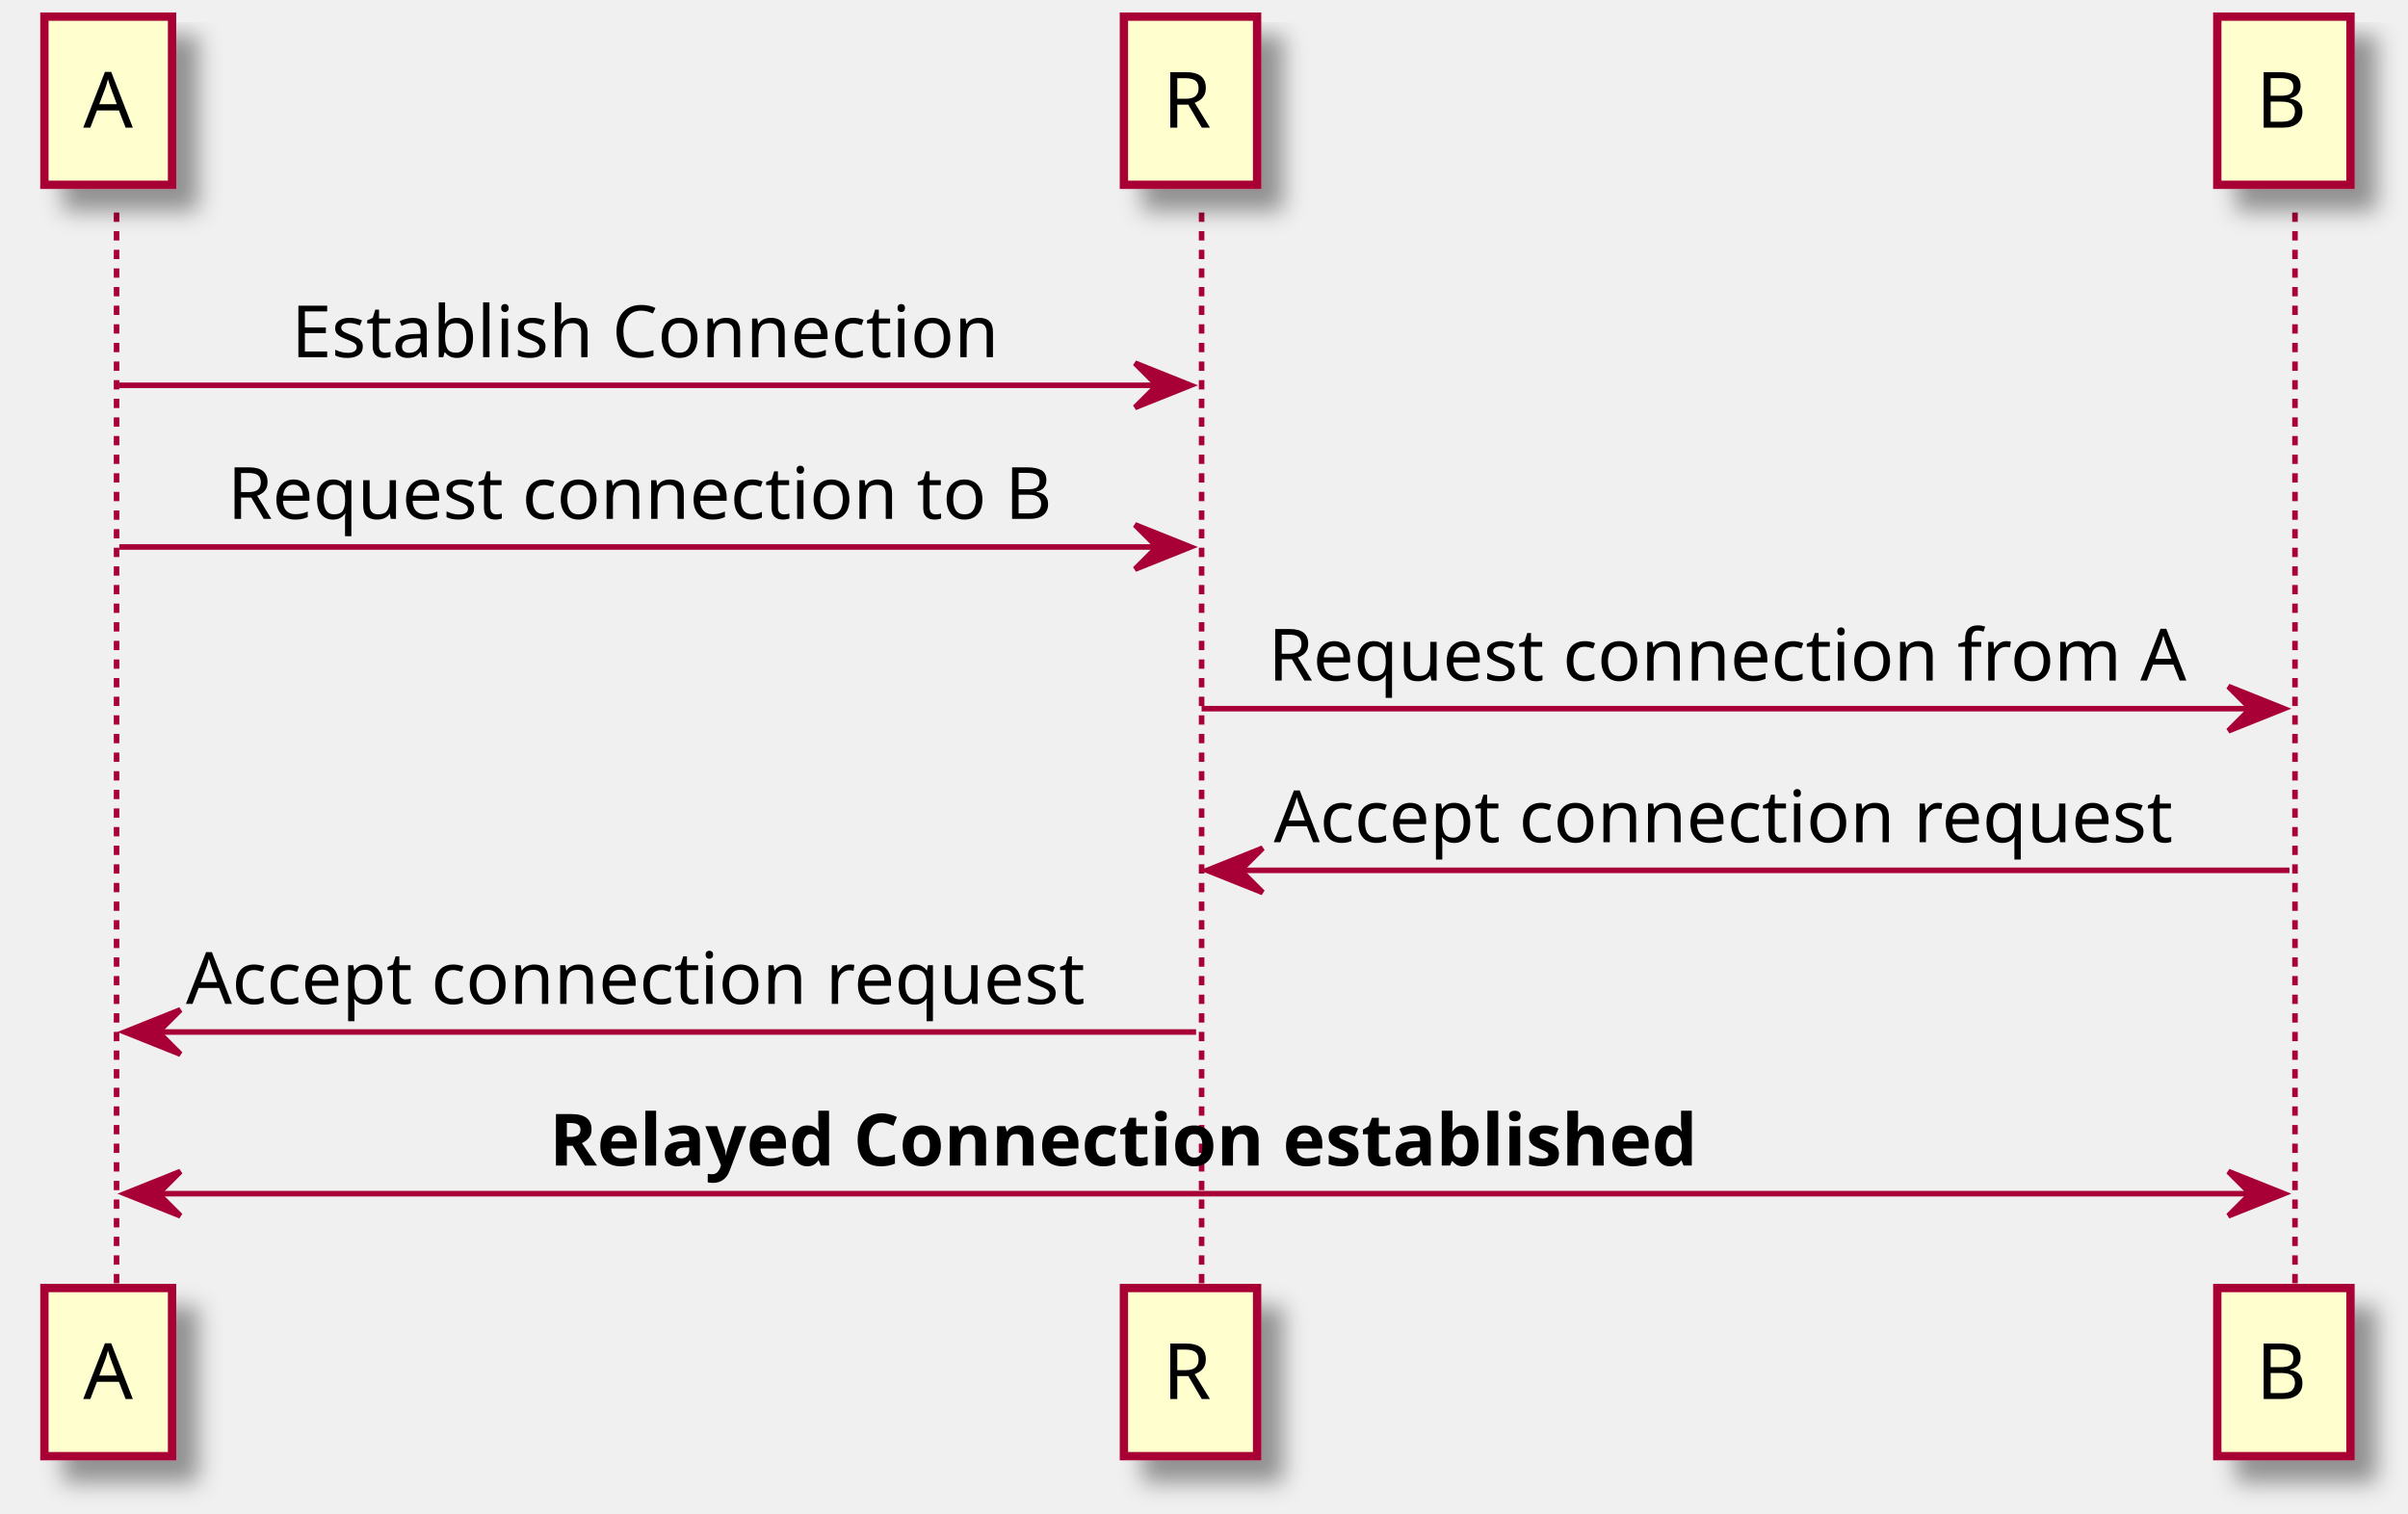
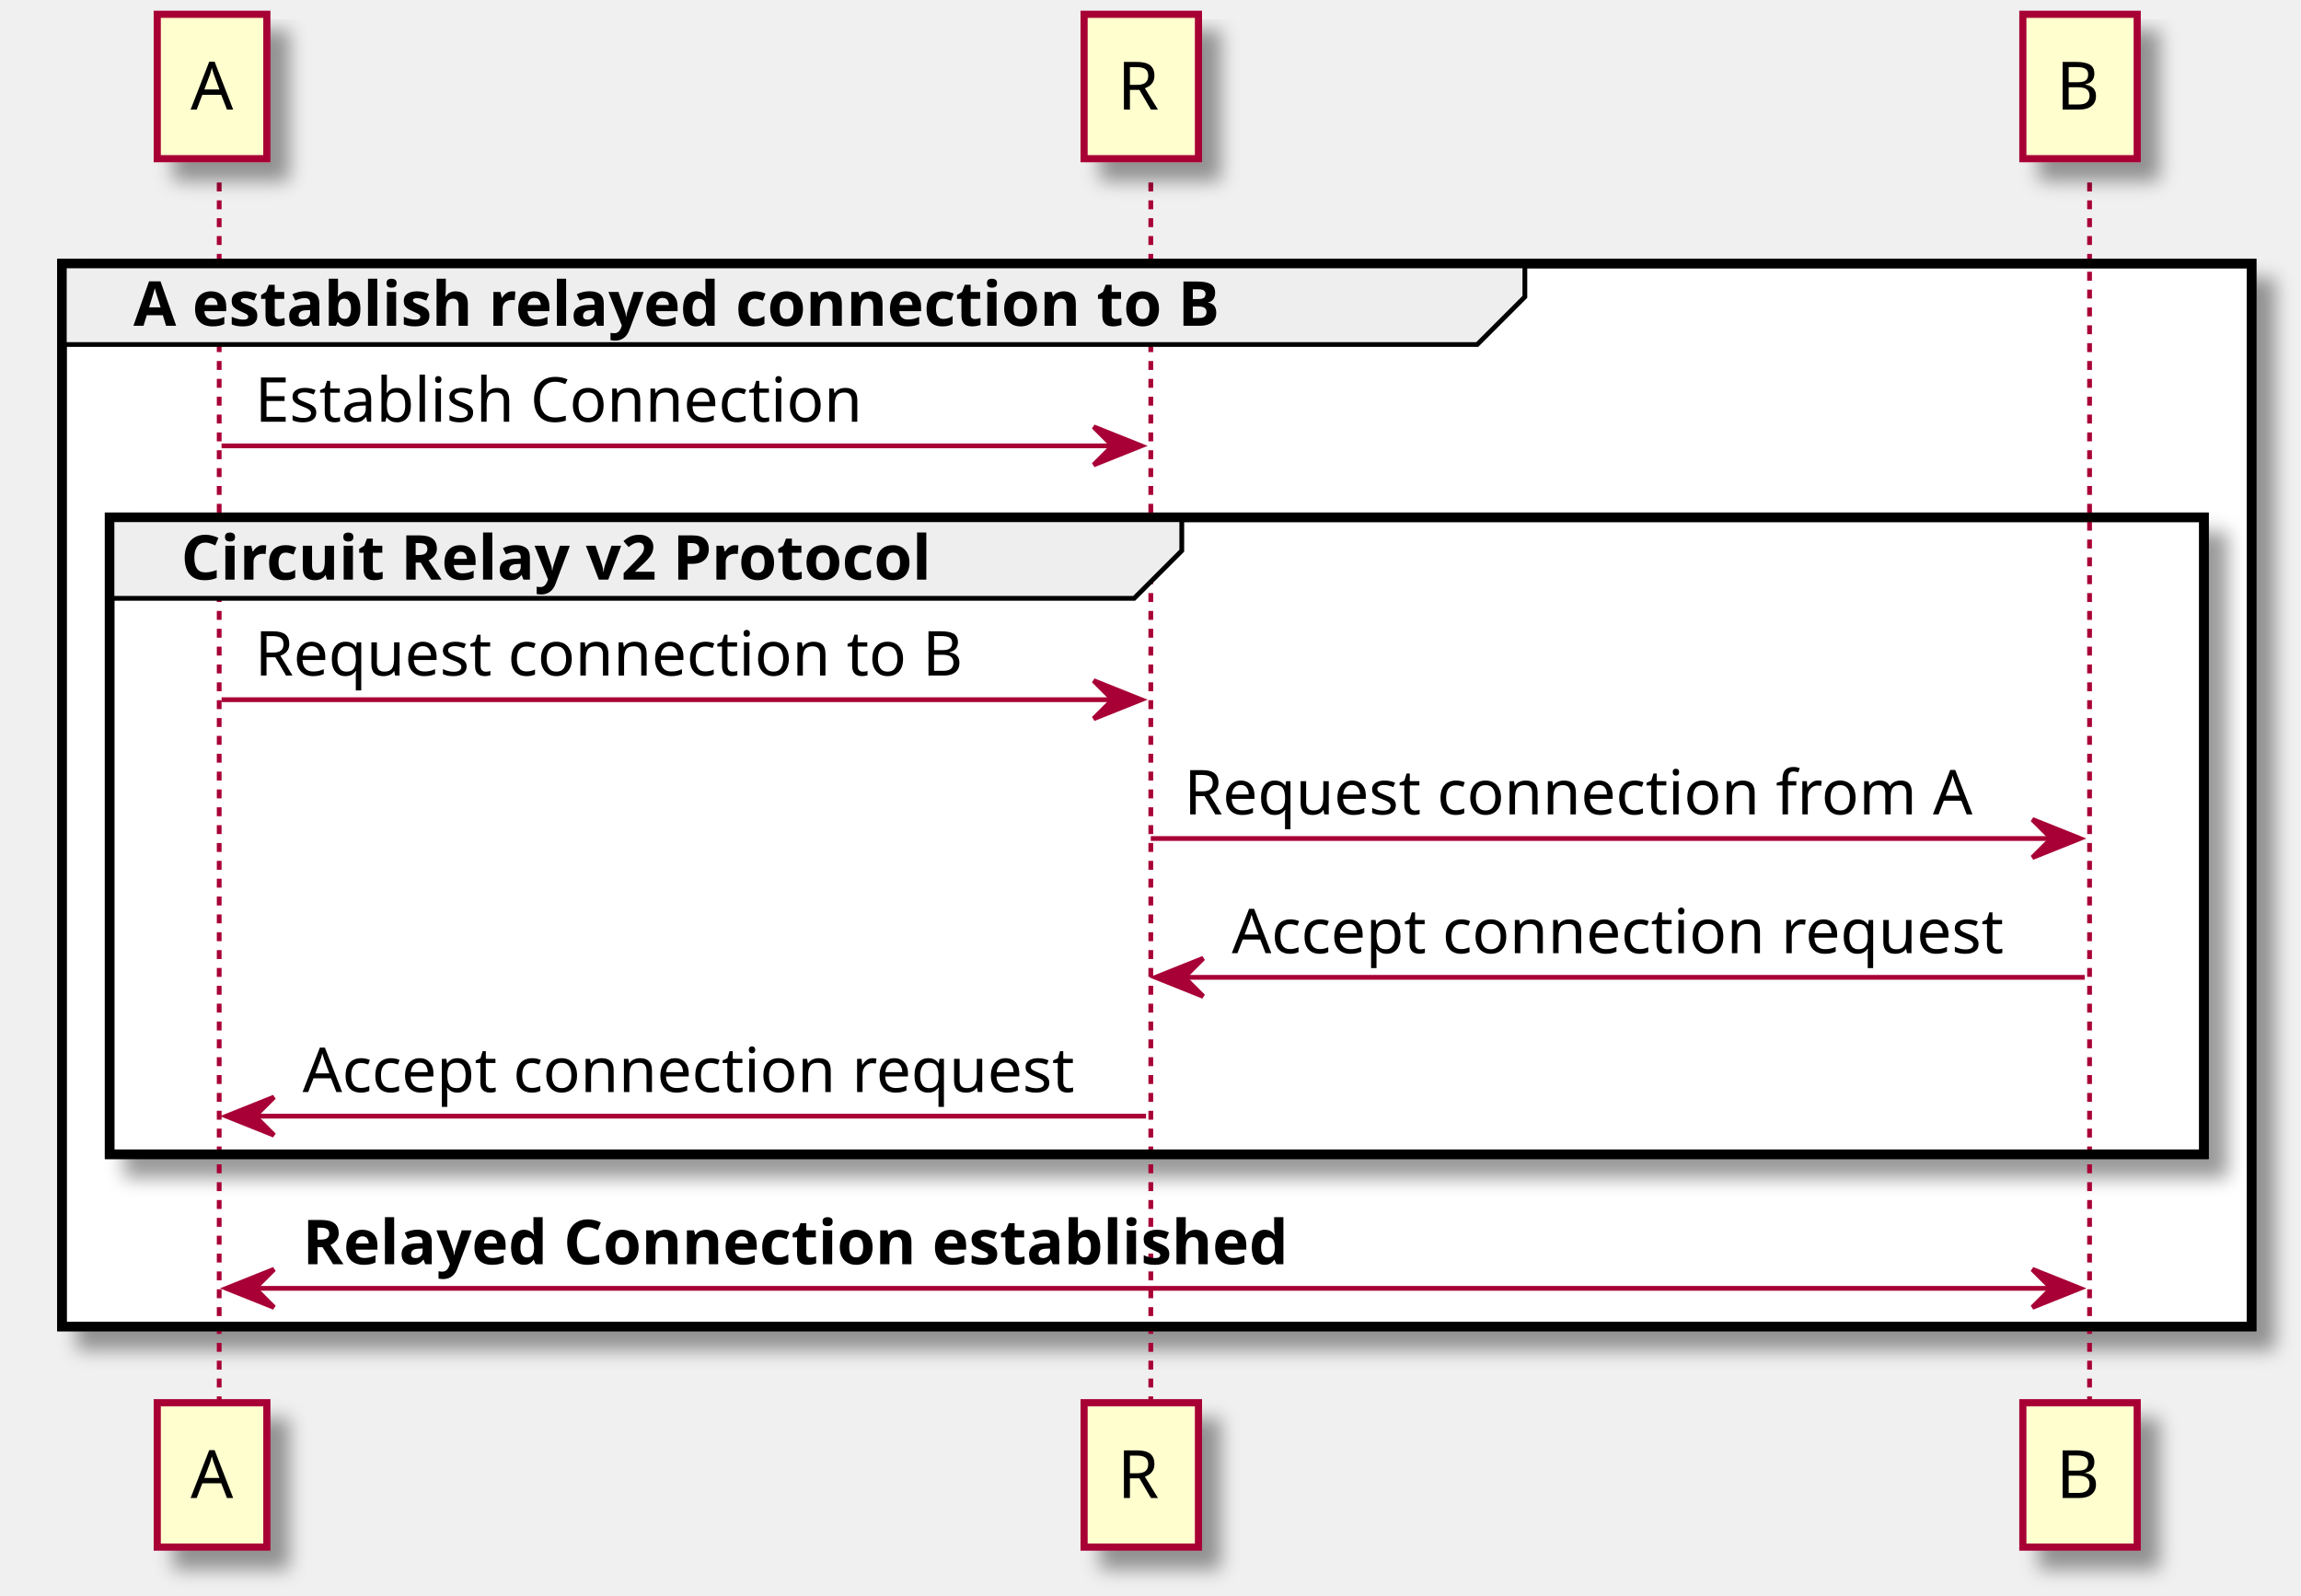
- <svg xmlns="http://www.w3.org/2000/svg" contentScriptType="application/ecmascript" contentStyleType="text/css" height="813.597px" preserveAspectRatio="none" style="width:1293px;height:813px;" version="1.1" viewBox="0 0 1293 813" width="1293.411px" zoomAndPan="magnify">
+ <svg xmlns="http://www.w3.org/2000/svg" contentScriptType="application/ecmascript" contentStyleType="text/css" height="894.265px" preserveAspectRatio="none" style="width:1289px;height:894px;" version="1.1" viewBox="0 0 1289 894" width="1289.343px" zoomAndPan="magnify">
  <defs>
-     <filter height="300%" id="f1dixc3b47j8c9" width="300%" x="-1" y="-1">
-       <feGaussianBlur result="blurOut" stdDeviation="5.96" />
+     <filter height="300%" id="f3ntond98in7q" width="300%" x="-1" y="-1">
+       <feGaussianBlur result="blurOut" stdDeviation="5.339" />
      <feColorMatrix in="blurOut" result="blurOut2" type="matrix" values="0 0 0 0 0 0 0 0 0 0 0 0 0 0 0 0 0 0 .4 0" />
-       <feOffset dx="11.921" dy="11.921" in="blurOut2" result="blurOut3" />
+       <feOffset dx="10.678" dy="10.678" in="blurOut2" result="blurOut3" />
      <feBlend in="SourceGraphic" in2="blurOut3" mode="normal" />
    </filter>
  </defs>
  <g>
-     <line style="stroke: #A80036; stroke-width: 2.98; stroke-dasharray: 5.0,5.0;" x1="62.584" x2="62.584" y1="114.133" y2="694.668" />
-     <line style="stroke: #A80036; stroke-width: 2.98; stroke-dasharray: 5.0,5.0;" x1="645.215" x2="645.215" y1="114.133" y2="694.668" />
-     <line style="stroke: #A80036; stroke-width: 2.98; stroke-dasharray: 5.0,5.0;" x1="1232.317" x2="1232.317" y1="114.133" y2="694.668" />
-     <rect fill="#FEFECE" filter="url(#f1dixc3b47j8c9)" height="90.291" style="stroke: #A80036; stroke-width: 4.47;" width="68.545" x="23.842" y="8.941" />
-     <text fill="#000000" font-family="sans-serif" font-size="41.723" lengthAdjust="spacingAndGlyphs" textLength="26.822" x="44.703" y="68.53">A</text>
-     <rect fill="#FEFECE" filter="url(#f1dixc3b47j8c9)" height="90.291" style="stroke: #A80036; stroke-width: 4.47;" width="68.545" x="23.842" y="691.688" />
-     <text fill="#000000" font-family="sans-serif" font-size="41.723" lengthAdjust="spacingAndGlyphs" textLength="26.822" x="44.703" y="751.278">A</text>
-     <rect fill="#FEFECE" filter="url(#f1dixc3b47j8c9)" height="90.291" style="stroke: #A80036; stroke-width: 4.47;" width="71.525" x="603.492" y="8.941" />
-     <text fill="#000000" font-family="sans-serif" font-size="41.723" lengthAdjust="spacingAndGlyphs" textLength="29.802" x="624.354" y="68.53">R</text>
-     <rect fill="#FEFECE" filter="url(#f1dixc3b47j8c9)" height="90.291" style="stroke: #A80036; stroke-width: 4.47;" width="71.525" x="603.492" y="691.688" />
-     <text fill="#000000" font-family="sans-serif" font-size="41.723" lengthAdjust="spacingAndGlyphs" textLength="29.802" x="624.354" y="751.278">R</text>
-     <rect fill="#FEFECE" filter="url(#f1dixc3b47j8c9)" height="90.291" style="stroke: #A80036; stroke-width: 4.47;" width="71.525" x="1190.594" y="8.941" />
-     <text fill="#000000" font-family="sans-serif" font-size="41.723" lengthAdjust="spacingAndGlyphs" textLength="29.802" x="1211.455" y="68.53">B</text>
-     <rect fill="#FEFECE" filter="url(#f1dixc3b47j8c9)" height="90.291" style="stroke: #A80036; stroke-width: 4.47;" width="71.525" x="1190.594" y="691.688" />
-     <text fill="#000000" font-family="sans-serif" font-size="41.723" lengthAdjust="spacingAndGlyphs" textLength="29.802" x="1211.455" y="751.278">B</text>
-     <polygon fill="#A80036" points="609.453,194.994,639.255,206.915,609.453,218.836,621.374,206.915" style="stroke: #A80036; stroke-width: 2.98;" />
-     <line style="stroke: #A80036; stroke-width: 2.98;" x1="64.075" x2="627.334" y1="206.915" y2="206.915" />
-     <text fill="#000000" font-family="sans-serif" font-size="38.743" lengthAdjust="spacingAndGlyphs" textLength="396.368" x="156.461" y="191.817">Establish Connection</text>
-     <polygon fill="#A80036" points="609.453,281.816,639.255,293.737,609.453,305.658,621.374,293.737" style="stroke: #A80036; stroke-width: 2.98;" />
-     <line style="stroke: #A80036; stroke-width: 2.98;" x1="64.075" x2="627.334" y1="293.737" y2="293.737" />
-     <text fill="#000000" font-family="sans-serif" font-size="38.743" lengthAdjust="spacingAndGlyphs" textLength="464.913" x="122.189" y="278.639">Request connection to B</text>
-     <polygon fill="#A80036" points="1196.554,368.638,1226.356,380.559,1196.554,392.48,1208.475,380.559" style="stroke: #A80036; stroke-width: 2.98;" />
-     <line style="stroke: #A80036; stroke-width: 2.98;" x1="645.215" x2="1214.435" y1="380.559" y2="380.559" />
-     <text fill="#000000" font-family="sans-serif" font-size="38.743" lengthAdjust="spacingAndGlyphs" textLength="515.576" x="680.978" y="365.461">Request connection from A</text>
-     <polygon fill="#A80036" points="677.998,455.46,648.196,467.381,677.998,479.301,666.077,467.381" style="stroke: #A80036; stroke-width: 2.98;" />
-     <line style="stroke: #A80036; stroke-width: 2.98;" x1="660.116" x2="1229.336" y1="467.381" y2="467.381" />
-     <text fill="#000000" font-family="sans-serif" font-size="38.743" lengthAdjust="spacingAndGlyphs" textLength="509.616" x="683.958" y="452.283">Accept connection request</text>
-     <polygon fill="#A80036" points="96.857,542.282,67.055,554.203,96.857,566.123,84.936,554.203" style="stroke: #A80036; stroke-width: 2.98;" />
-     <line style="stroke: #A80036; stroke-width: 2.98;" x1="78.976" x2="642.235" y1="554.203" y2="554.203" />
-     <text fill="#000000" font-family="sans-serif" font-size="38.743" lengthAdjust="spacingAndGlyphs" textLength="509.616" x="99.837" y="539.105">Accept connection request</text>
-     <polygon fill="#A80036" points="96.857,629.104,67.055,641.024,96.857,652.945,84.936,641.024" style="stroke: #A80036; stroke-width: 2.98;" />
-     <polygon fill="#A80036" points="1196.554,629.104,1226.356,641.024,1196.554,652.945,1208.475,641.024" style="stroke: #A80036; stroke-width: 2.98;" />
-     <line style="stroke: #A80036; stroke-width: 2.98;" x1="78.976" x2="1214.435" y1="641.024" y2="641.024" />
-     <text fill="#000000" font-family="sans-serif" font-size="38.743" font-weight="bold" lengthAdjust="spacingAndGlyphs" textLength="706.31" x="295.041" y="625.927">Relayed Connection established</text>
+     <rect fill="#FFFFFF" filter="url(#f3ntond98in7q)" height="595.454" style="stroke: #000000; stroke-width: 5.339;" width="1226.611" x="34.703" y="147.612" />
+     <rect fill="#FFFFFF" filter="url(#f3ntond98in7q)" height="356.809" style="stroke: #000000; stroke-width: 5.339;" width="1173.222" x="61.397" y="289.802" />
+     <line style="stroke: #A80036; stroke-width: 2.669; stroke-dasharray: 5.0,5.0;" x1="122.795" x2="122.795" y1="102.231" y2="788.446" />
+     <line style="stroke: #A80036; stroke-width: 2.669; stroke-dasharray: 5.0,5.0;" x1="644.672" x2="644.672" y1="102.231" y2="788.446" />
+     <line style="stroke: #A80036; stroke-width: 2.669; stroke-dasharray: 5.0,5.0;" x1="1170.553" x2="1170.553" y1="102.231" y2="788.446" />
+     <rect fill="#FEFECE" filter="url(#f3ntond98in7q)" height="80.876" style="stroke: #A80036; stroke-width: 4.004;" width="61.397" x="88.092" y="8.008" />
+     <text fill="#000000" font-family="sans-serif" font-size="37.372" lengthAdjust="spacingAndGlyphs" textLength="24.025" x="106.778" y="61.384">A</text>
+     <rect fill="#FEFECE" filter="url(#f3ntond98in7q)" height="80.876" style="stroke: #A80036; stroke-width: 4.004;" width="61.397" x="88.092" y="785.777" />
+     <text fill="#000000" font-family="sans-serif" font-size="37.372" lengthAdjust="spacingAndGlyphs" textLength="24.025" x="106.778" y="839.153">A</text>
+     <rect fill="#FEFECE" filter="url(#f3ntond98in7q)" height="80.876" style="stroke: #A80036; stroke-width: 4.004;" width="64.067" x="607.299" y="8.008" />
+     <text fill="#000000" font-family="sans-serif" font-size="37.372" lengthAdjust="spacingAndGlyphs" textLength="26.695" x="625.985" y="61.384">R</text>
+     <rect fill="#FEFECE" filter="url(#f3ntond98in7q)" height="80.876" style="stroke: #A80036; stroke-width: 4.004;" width="64.067" x="607.299" y="785.777" />
+     <text fill="#000000" font-family="sans-serif" font-size="37.372" lengthAdjust="spacingAndGlyphs" textLength="26.695" x="625.985" y="839.153">R</text>
+     <rect fill="#FEFECE" filter="url(#f3ntond98in7q)" height="80.876" style="stroke: #A80036; stroke-width: 4.004;" width="64.067" x="1133.18" y="8.008" />
+     <text fill="#000000" font-family="sans-serif" font-size="37.372" lengthAdjust="spacingAndGlyphs" textLength="26.695" x="1151.867" y="61.384">B</text>
+     <rect fill="#FEFECE" filter="url(#f3ntond98in7q)" height="80.876" style="stroke: #A80036; stroke-width: 4.004;" width="64.067" x="1133.18" y="785.777" />
+     <text fill="#000000" font-family="sans-serif" font-size="37.372" lengthAdjust="spacingAndGlyphs" textLength="26.695" x="1151.867" y="839.153">B</text>
+     <path d="M34.703,147.612 L854.223,147.612 L854.223,166.298 L827.529,192.993 L34.703,192.993 L34.703,147.612 " fill="#EEEEEE" style="stroke: #000000; stroke-width: 2.669;" />
+     <rect fill="none" height="595.454" style="stroke: #000000; stroke-width: 5.339;" width="1226.611" x="34.703" y="147.612" />
+     <text fill="#000000" font-family="sans-serif" font-size="34.703" font-weight="bold" lengthAdjust="spacingAndGlyphs" textLength="699.395" x="74.745" y="182.494">A establish relayed connection to B</text>
+     <polygon fill="#A80036" points="612.638,239.082,639.333,249.76,612.638,260.438,623.316,249.76" style="stroke: #A80036; stroke-width: 2.669;" />
+     <line style="stroke: #A80036; stroke-width: 2.669;" x1="124.129" x2="628.655" y1="249.76" y2="249.76" />
+     <text fill="#000000" font-family="sans-serif" font-size="34.703" lengthAdjust="spacingAndGlyphs" textLength="355.036" x="142.815" y="236.237">Establish Connection</text>
+     <path d="M61.397,289.802 L662.023,289.802 L662.023,308.488 L635.328,335.183 L61.397,335.183 L61.397,289.802 " fill="#EEEEEE" style="stroke: #000000; stroke-width: 2.669;" />
+     <rect fill="none" height="356.809" style="stroke: #000000; stroke-width: 5.339;" width="1173.222" x="61.397" y="289.802" />
+     <text fill="#000000" font-family="sans-serif" font-size="34.703" font-weight="bold" lengthAdjust="spacingAndGlyphs" textLength="480.5" x="101.439" y="324.683">Circuit Relay v2 Protocol</text>
+     <polygon fill="#A80036" points="612.638,381.272,639.333,391.95,612.638,402.628,623.316,391.95" style="stroke: #A80036; stroke-width: 2.669;" />
+     <line style="stroke: #A80036; stroke-width: 2.669;" x1="124.129" x2="628.655" y1="391.95" y2="391.95" />
+     <text fill="#000000" font-family="sans-serif" font-size="34.703" lengthAdjust="spacingAndGlyphs" textLength="416.434" x="142.815" y="378.427">Request connection to B</text>
+     <polygon fill="#A80036" points="1138.519,459.041,1165.214,469.719,1138.519,480.396,1149.197,469.719" style="stroke: #A80036; stroke-width: 2.669;" />
+     <line style="stroke: #A80036; stroke-width: 2.669;" x1="644.672" x2="1154.536" y1="469.719" y2="469.719" />
+     <text fill="#000000" font-family="sans-serif" font-size="34.703" lengthAdjust="spacingAndGlyphs" textLength="461.814" x="663.358" y="456.195">Request connection from A</text>
+     <polygon fill="#A80036" points="674.035,536.809,647.341,547.487,674.035,558.165,663.358,547.487" style="stroke: #A80036; stroke-width: 2.669;" />
+     <line style="stroke: #A80036; stroke-width: 2.669;" x1="658.019" x2="1167.883" y1="547.487" y2="547.487" />
+     <text fill="#000000" font-family="sans-serif" font-size="34.703" lengthAdjust="spacingAndGlyphs" textLength="456.476" x="690.052" y="533.964">Accept connection request</text>
+     <polygon fill="#A80036" points="153.493,614.578,126.799,625.255,153.493,635.933,142.815,625.255" style="stroke: #A80036; stroke-width: 2.669;" />
+     <line style="stroke: #A80036; stroke-width: 2.669;" x1="137.476" x2="642.002" y1="625.255" y2="625.255" />
+     <text fill="#000000" font-family="sans-serif" font-size="34.703" lengthAdjust="spacingAndGlyphs" textLength="456.476" x="169.51" y="611.732">Accept connection request</text>
+     <polygon fill="#A80036" points="153.493,711.032,126.799,721.71,153.493,732.388,142.815,721.71" style="stroke: #A80036; stroke-width: 2.669;" />
+     <polygon fill="#A80036" points="1138.519,711.032,1165.214,721.71,1138.519,732.388,1149.197,721.71" style="stroke: #A80036; stroke-width: 2.669;" />
+     <line style="stroke: #A80036; stroke-width: 2.669;" x1="137.476" x2="1154.536" y1="721.71" y2="721.71" />
+     <text fill="#000000" font-family="sans-serif" font-size="34.703" font-weight="bold" lengthAdjust="spacingAndGlyphs" textLength="632.659" x="169.51" y="708.187">Relayed Connection established</text>
  </g>
</svg>
